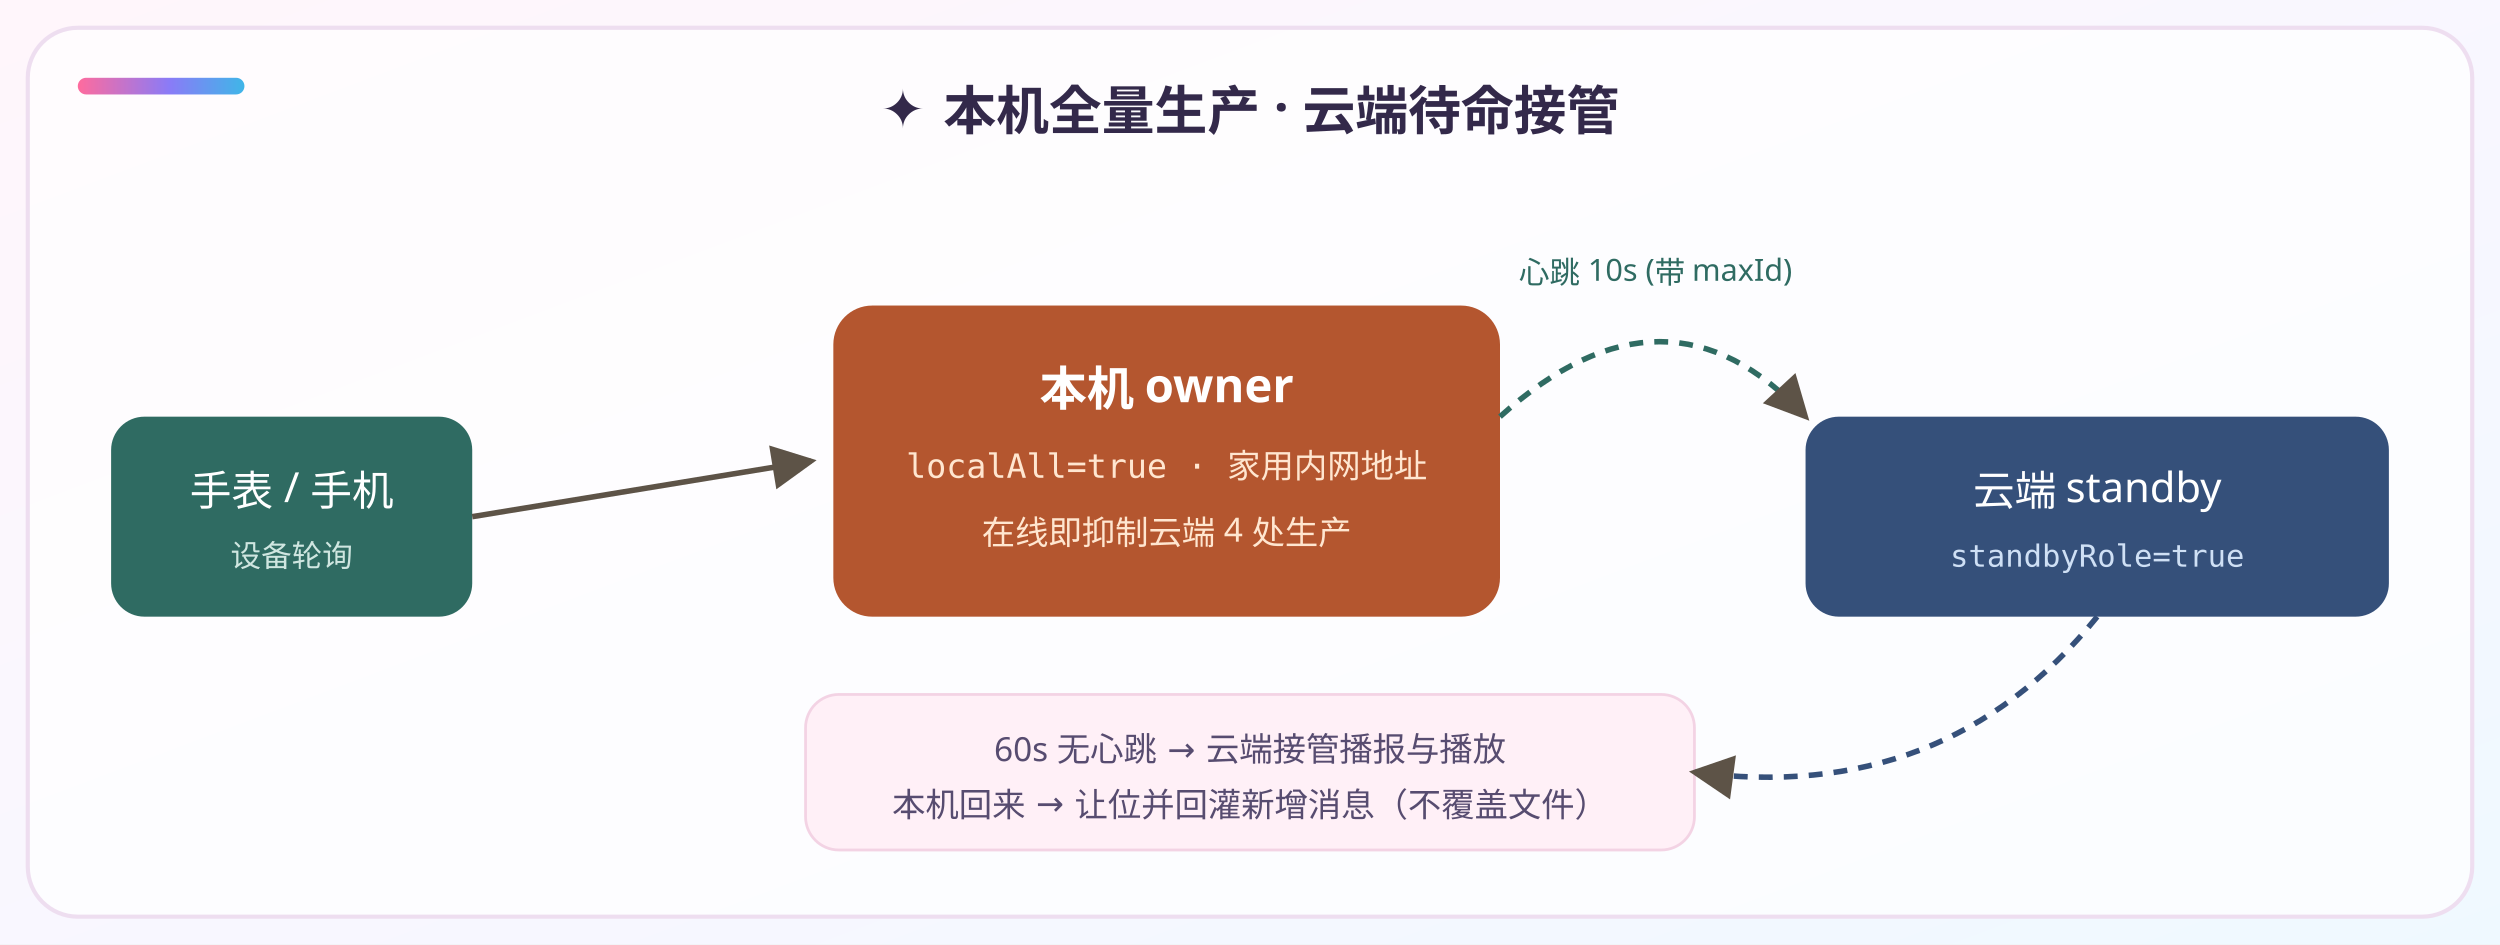
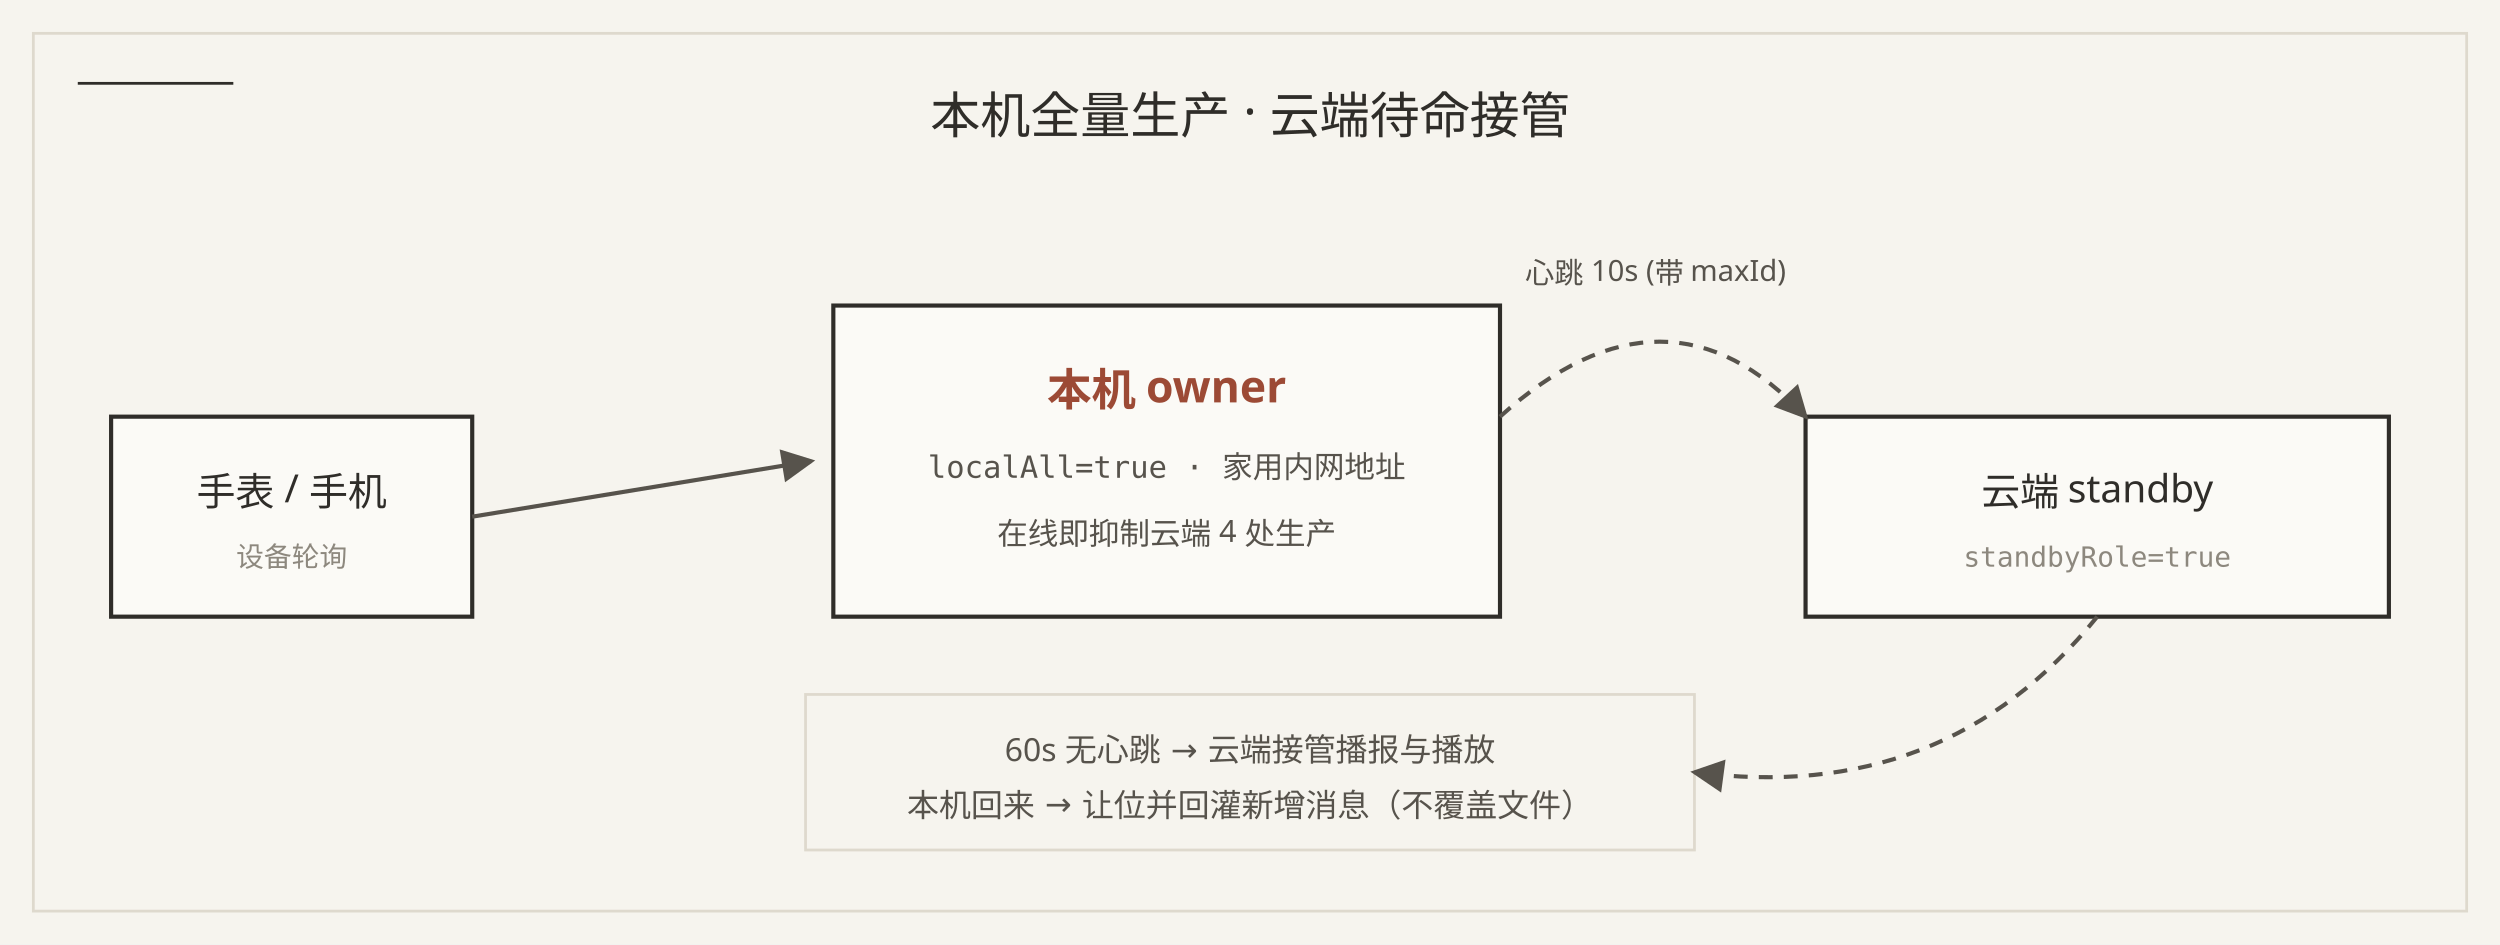
<svg xmlns="http://www.w3.org/2000/svg" viewBox="0 0 900 340" width="900" height="340" role="img" aria-label="本机云端主备流程">
-   <defs>
-     <linearGradient id="fbg" x1="0" y1="0" x2="1" y2="1">
-       <stop offset="0" stop-color="#fff6fb" />
-       <stop offset="55%" stop-color="#f8f7ff" />
-       <stop offset="100%" stop-color="#eff9ff" />
-     </linearGradient>
-     <linearGradient id="frim" x1="0" y1="0" x2="1" y2="0">
-       <stop offset="0" stop-color="#ff6b9d" />
-       <stop offset="55%" stop-color="#8a7bf7" />
-       <stop offset="100%" stop-color="#3fb6e8" />
-     </linearGradient>
-   </defs>
-   <rect width="900" height="340" fill="url(#fbg)" />
-   <rect x="10" y="10" width="880" height="320" rx="18" fill="#ffffff" fill-opacity=".72" stroke="#eedef0" stroke-width="1.5" />
-   <rect x="28" y="28" width="60" height="6" rx="3" fill="url(#frim)" />
-   <text x="450" y="46" text-anchor="middle" font-family="'Microsoft YaHei','PingFang SC',sans-serif" font-size="19" font-weight="bold" fill="#33294a">✦ 本机全量生产 · 云端待命接管</text>
-   <rect x="40" y="150" width="130" height="72" rx="12" fill="#2f6b62" />
-   <text x="105" y="182" text-anchor="middle" font-family="'Microsoft YaHei','PingFang SC',sans-serif" font-size="15" fill="#fff">手表 / 手机</text>
-   <text x="105" y="204" text-anchor="middle" font-family="ui-monospace,Consolas,monospace" font-size="11" fill="#cfe6e0">设备轮询</text>
-   <rect x="300" y="110" width="240" height="112" rx="14" fill="#b4562f" />
-   <text x="420" y="146" text-anchor="middle" font-family="'Microsoft YaHei','PingFang SC',sans-serif" font-size="17" font-weight="bold" fill="#fff">本机 owner</text>
-   <text x="420" y="172" text-anchor="middle" font-family="ui-monospace,Consolas,monospace" font-size="12" fill="#ffe6d0">localAll=true · 家用内网地址</text>
-   <text x="420" y="196" text-anchor="middle" font-family="'Microsoft YaHei','PingFang SC',sans-serif" font-size="12" fill="#ffe6d0">在线即抑制云端 4 处生产</text>
-   <rect x="650" y="150" width="210" height="72" rx="12" fill="#35507a" />
-   <text x="755" y="182" text-anchor="middle" font-family="'Microsoft YaHei','PingFang SC',sans-serif" font-size="15" fill="#fff">云端 standby</text>
-   <text x="755" y="204" text-anchor="middle" font-family="ui-monospace,Consolas,monospace" font-size="11" fill="#cfe0f5">standbyRole=true</text>
-   <path d="M170 186 L292 166" stroke="#5d5347" stroke-width="2" fill="none" marker-end="url(#ar)" />
+   <rect width="900" height="340" fill="#f6f4ee" />
+   <rect x="12" y="12" width="876" height="316" fill="none" stroke="#ded9cd" stroke-width="1" />
+   <line x1="28" y1="30" x2="84" y2="30" stroke="#2f2d29" stroke-width="1" />
+   <text x="450" y="48" text-anchor="middle" font-family="'Microsoft YaHei','PingFang SC',sans-serif" font-size="18" font-weight="500" fill="#2f2d29">本机全量生产 · 云端待命接管</text>
+   <rect x="40" y="150" width="130" height="72" fill="#fbfaf6" stroke="#2f2d29" stroke-width="1.5" />
+   <text x="105" y="182" text-anchor="middle" font-family="'Microsoft YaHei','PingFang SC',sans-serif" font-size="14" fill="#2f2d29">手表 / 手机</text>
+   <text x="105" y="204" text-anchor="middle" font-family="ui-monospace,Consolas,monospace" font-size="10" fill="#8d887e">设备轮询</text>
+   <rect x="300" y="110" width="240" height="112" fill="#fbfaf6" stroke="#2f2d29" stroke-width="1.5" />
+   <text x="420" y="146" text-anchor="middle" font-family="'Microsoft YaHei','PingFang SC',sans-serif" font-size="16" font-weight="600" fill="#9c4a35">本机 owner</text>
+   <text x="420" y="172" text-anchor="middle" font-family="ui-monospace,Consolas,monospace" font-size="11" fill="#57534c">localAll=true · 家用内网地址</text>
+   <text x="420" y="196" text-anchor="middle" font-family="'Microsoft YaHei','PingFang SC',sans-serif" font-size="11" fill="#57534c">在线即抑制云端 4 处生产</text>
+   <rect x="650" y="150" width="210" height="72" fill="#fbfaf6" stroke="#2f2d29" stroke-width="1.5" />
+   <text x="755" y="182" text-anchor="middle" font-family="'Microsoft YaHei','PingFang SC',sans-serif" font-size="14" fill="#2f2d29">云端 standby</text>
+   <text x="755" y="204" text-anchor="middle" font-family="ui-monospace,Consolas,monospace" font-size="10" fill="#8d887e">standbyRole=true</text>
+   <path d="M170 186 L292 166" stroke="#57534c" stroke-width="1.5" fill="none" marker-end="url(#ar)" />
  <defs>
    <marker id="ar" markerWidth="8" markerHeight="8" refX="7" refY="4" orient="auto">
-       <path d="M0 0 L8 4 L0 8 Z" fill="#5d5347" />
+       <path d="M0 0 L8 4 L0 8 Z" fill="#57534c" />
    </marker>
  </defs>
-   <path d="M540 150 Q600 96 650 150" stroke="#2f6b62" stroke-width="2" fill="none" stroke-dasharray="5 4" marker-end="url(#ar)" />
-   <text x="596" y="102" text-anchor="middle" font-family="'Microsoft YaHei','PingFang SC',sans-serif" font-size="11" fill="#2f6b62">心跳 10s (带 maxId)</text>
-   <rect x="290" y="250" width="320" height="56" rx="12" fill="#fff0f7" stroke="#f3d3e4" />
-   <text x="450" y="274" text-anchor="middle" font-family="'Microsoft YaHei','PingFang SC',sans-serif" font-size="12" fill="#574c70">60s 无心跳 → 云端接管播报与播放</text>
-   <text x="450" y="294" text-anchor="middle" font-family="'Microsoft YaHei','PingFang SC',sans-serif" font-size="12" fill="#574c70">本机回来 → 让位并回灌新增消息（不覆盖文件）</text>
-   <path d="M755 222 Q700 290 610 278" stroke="#35507a" stroke-width="2" fill="none" stroke-dasharray="5 4" marker-end="url(#ar)" />
+   <path d="M540 150 Q600 96 650 150" stroke="#57534c" stroke-width="1.5" fill="none" stroke-dasharray="5 4" marker-end="url(#ar)" />
+   <text x="596" y="102" text-anchor="middle" font-family="'Microsoft YaHei','PingFang SC',sans-serif" font-size="10.5" fill="#57534c">心跳 10s (带 maxId)</text>
+   <rect x="290" y="250" width="320" height="56" fill="none" stroke="#ded9cd" stroke-width="1" />
+   <text x="450" y="274" text-anchor="middle" font-family="'Microsoft YaHei','PingFang SC',sans-serif" font-size="11.5" fill="#57534c">60s 无心跳 → 云端接管播报与播放</text>
+   <text x="450" y="294" text-anchor="middle" font-family="'Microsoft YaHei','PingFang SC',sans-serif" font-size="11.5" fill="#57534c">本机回来 → 让位并回灌新增消息（不覆盖文件）</text>
+   <path d="M755 222 Q700 290 610 278" stroke="#57534c" stroke-width="1.5" fill="none" stroke-dasharray="5 4" marker-end="url(#ar)" />
</svg>
